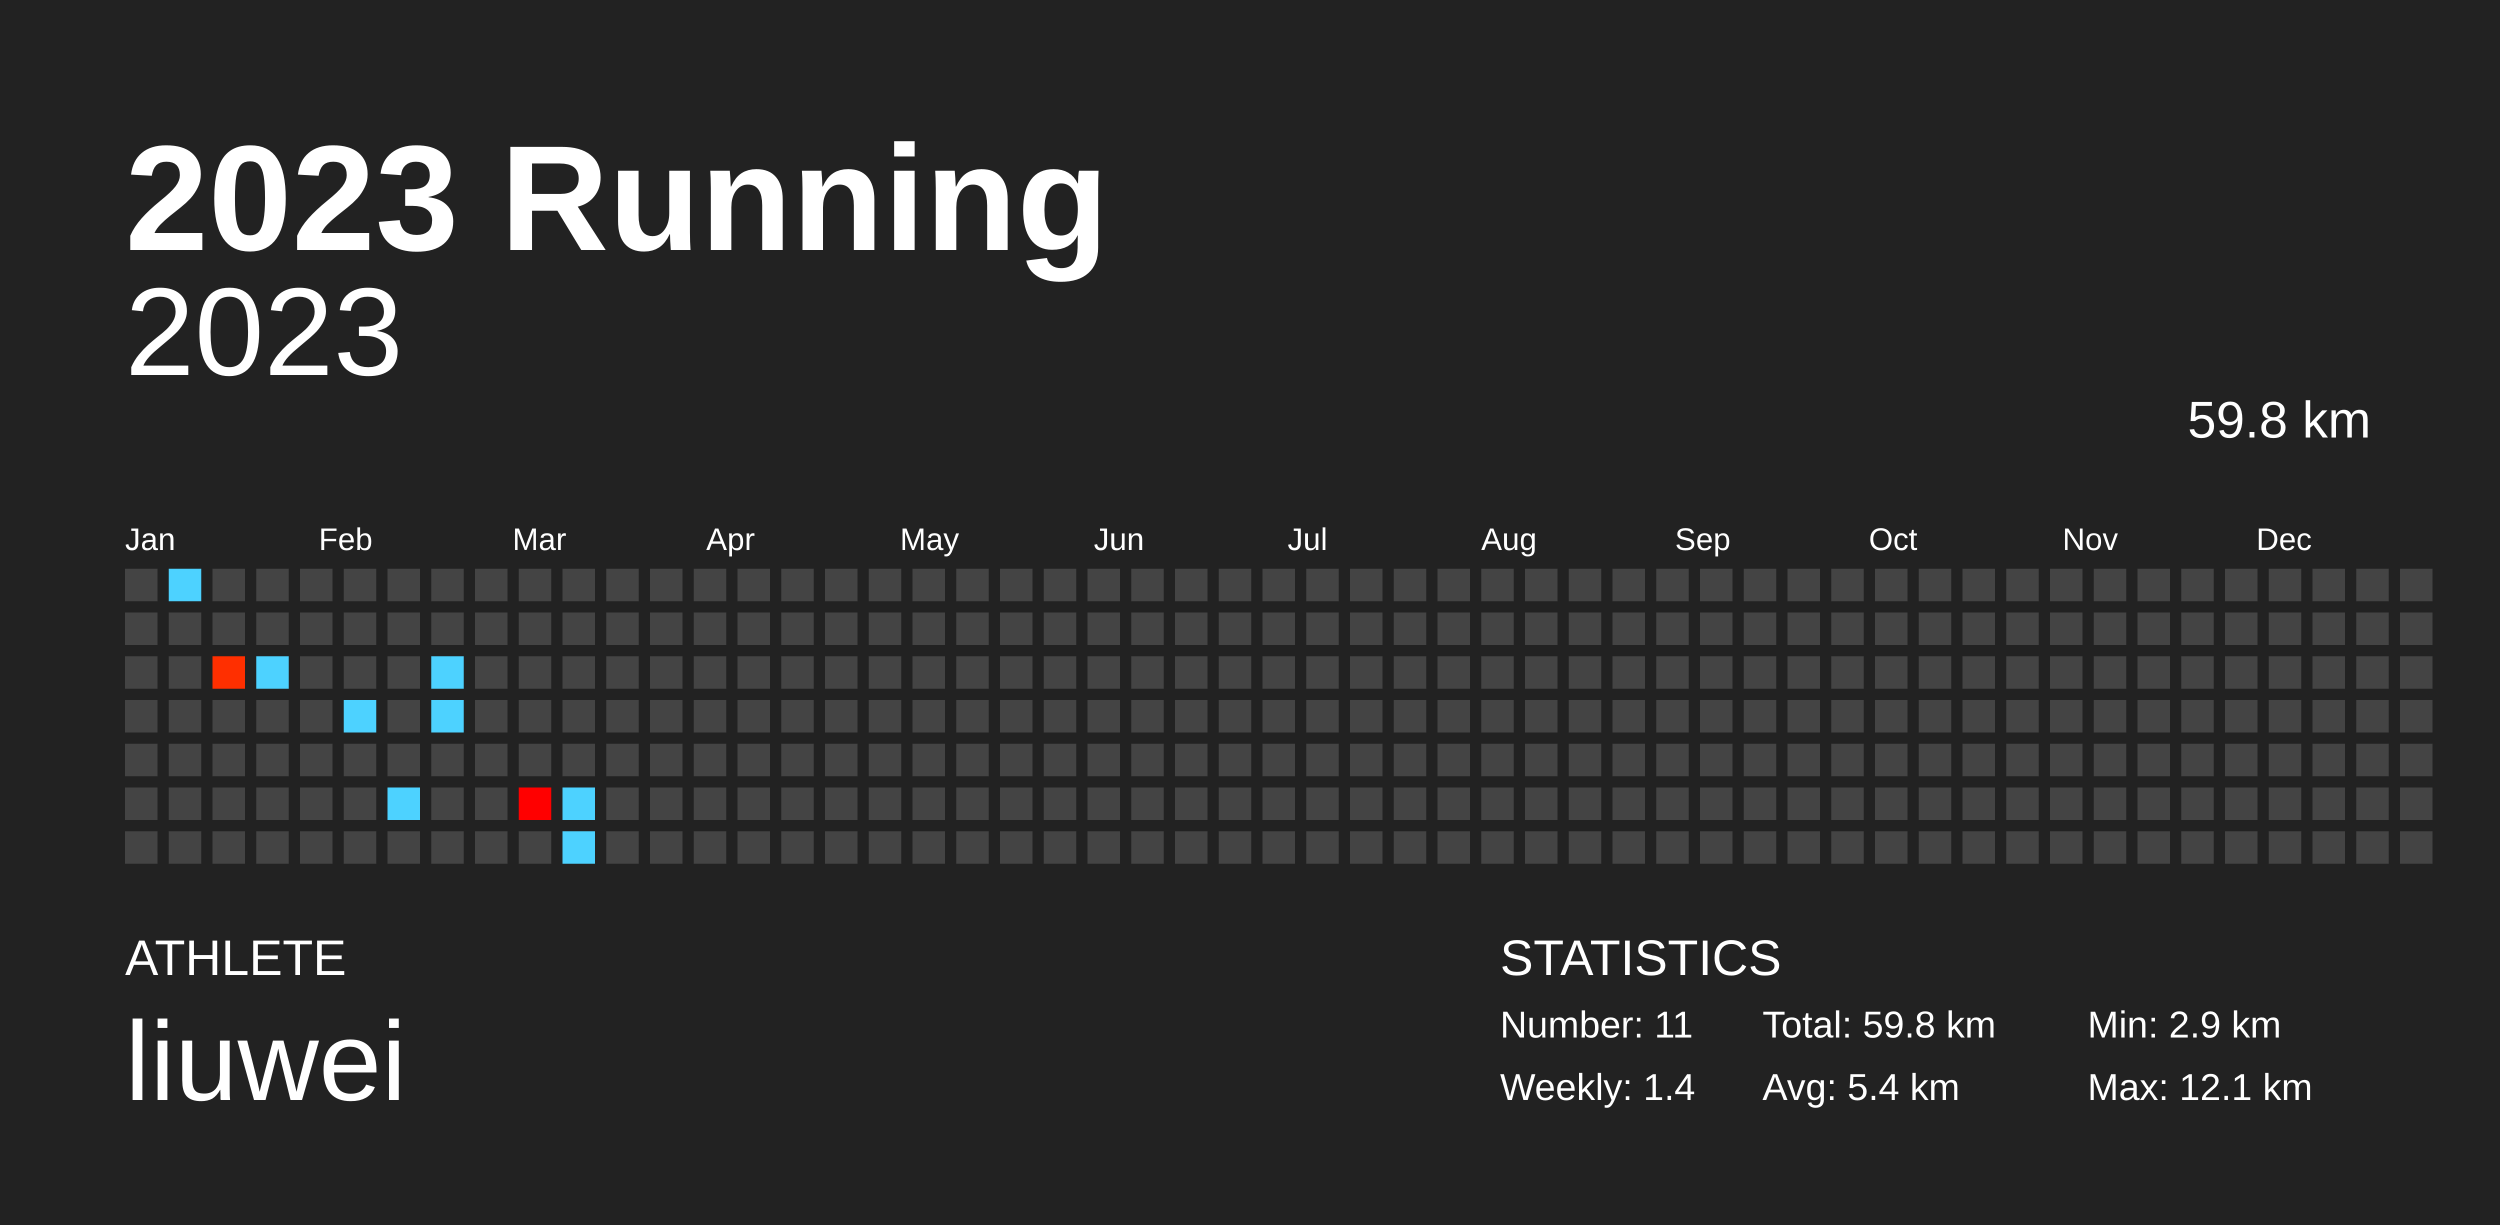
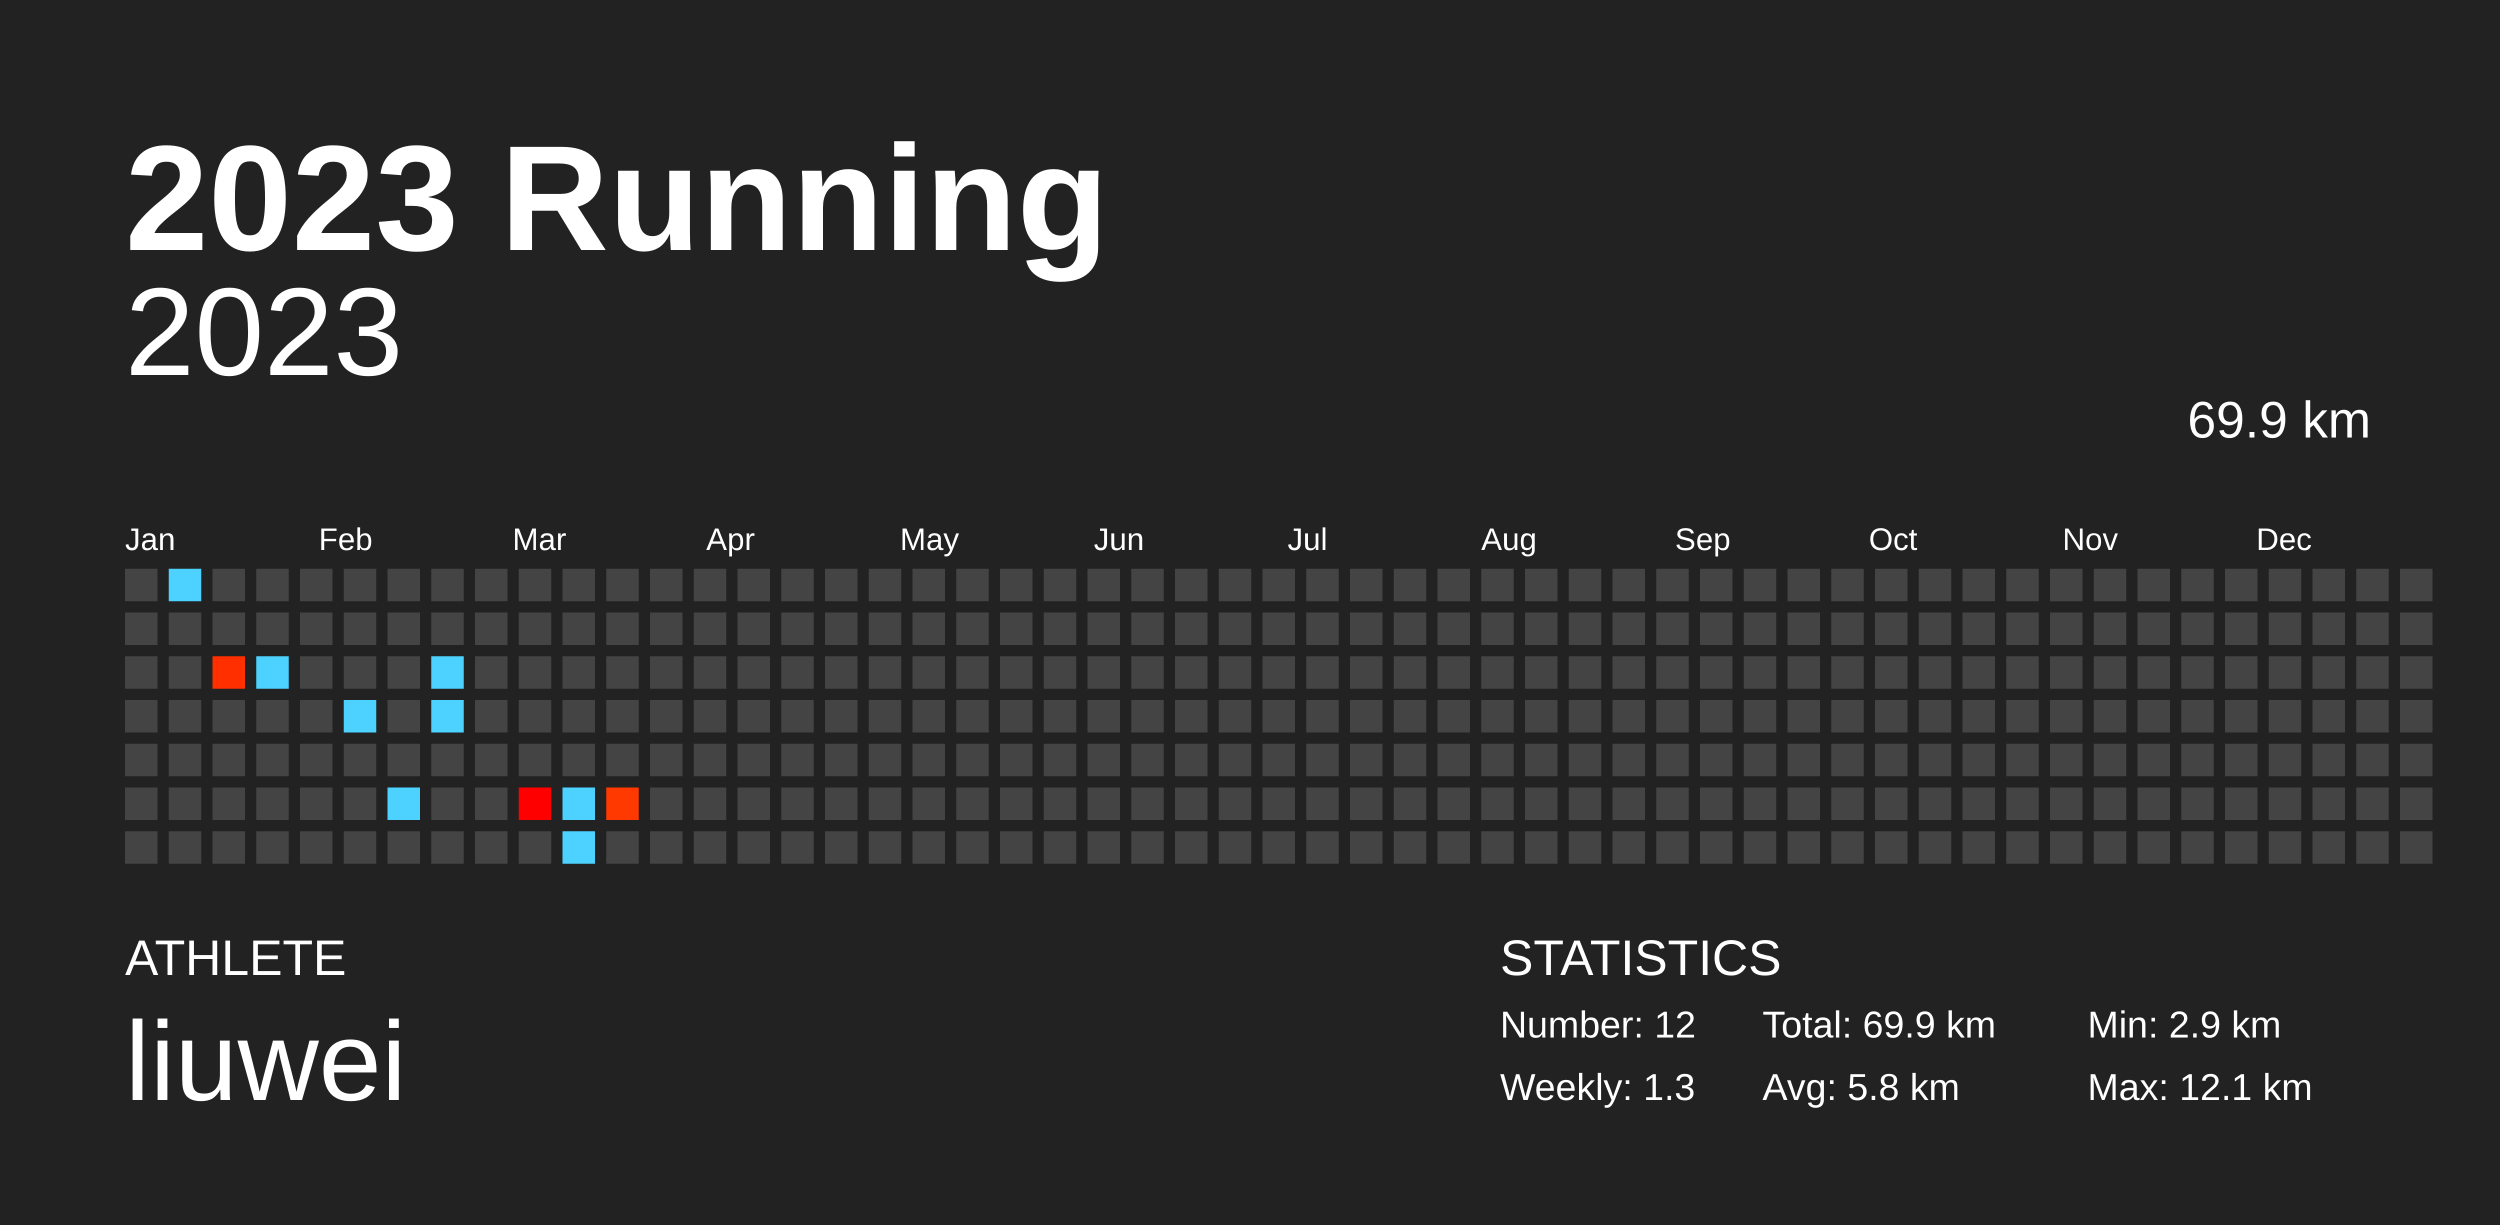
<svg xmlns="http://www.w3.org/2000/svg" baseProfile="full" height="98mm" version="1.1" viewBox="0,0,200,98" width="200mm">
  <defs />
  <rect fill="#222222" height="98" width="200" x="0" y="0" />
  <text fill="#FFFFFF" style="font-size:12px; font-family:Arial; font-weight:bold;" x="10" y="20">2023 Running</text>
  <text fill="#FFFFFF" style="font-size:4px; font-family:Arial" x="10" y="78">ATHLETE</text>
  <text fill="#FFFFFF" style="font-size:9px; font-family:Arial" x="10" y="88">liuwei</text>
  <text fill="#FFFFFF" style="font-size:4px; font-family:Arial" x="120" y="78">STATISTICS</text>
-   <text fill="#FFFFFF" style="font-size:3px; font-family:Arial" x="120" y="83">Number: 11</text>
-   <text fill="#FFFFFF" style="font-size:3px; font-family:Arial" x="120" y="88">Weekly: 1.4</text>
-   <text fill="#FFFFFF" style="font-size:3px; font-family:Arial" x="141" y="83">Total: 59.8 km</text>
-   <text fill="#FFFFFF" style="font-size:3px; font-family:Arial" x="141" y="88">Avg: 5.4 km</text>
+   <text fill="#FFFFFF" style="font-size:3px; font-family:Arial" x="120" y="83">Number: 12</text>
+   <text fill="#FFFFFF" style="font-size:3px; font-family:Arial" x="120" y="88">Weekly: 1.3</text>
+   <text fill="#FFFFFF" style="font-size:3px; font-family:Arial" x="141" y="83">Total: 69.9 km</text>
+   <text fill="#FFFFFF" style="font-size:3px; font-family:Arial" x="141" y="88">Avg: 5.8 km</text>
  <text fill="#FFFFFF" style="font-size:3px; font-family:Arial" x="167" y="83">Min: 2.9 km</text>
  <text fill="#FFFFFF" style="font-size:3px; font-family:Arial" x="167" y="88">Max: 12.1 km</text>
  <text alignment-baseline="hanging" fill="#FFFFFF" style="font-size:10.0px; font-family:Arial;" x="10" y="30">2023</text>
-   <text alignment-baseline="hanging" fill="#FFFFFF" style="font-size:4.125px; font-family:Arial;" x="175" y="35">59.8 km</text>
+   <text alignment-baseline="hanging" fill="#FFFFFF" style="font-size:4.125px; font-family:Arial;" x="175" y="35">69.9 km</text>
  <text fill="#FFFFFF" style="font-size:2.5px; font-family:Arial" x="10.0" y="44">Jan</text>
  <text fill="#FFFFFF" style="font-size:2.5px; font-family:Arial" x="25.5" y="44">Feb</text>
  <text fill="#FFFFFF" style="font-size:2.5px; font-family:Arial" x="41.0" y="44">Mar</text>
  <text fill="#FFFFFF" style="font-size:2.5px; font-family:Arial" x="56.5" y="44">Apr</text>
  <text fill="#FFFFFF" style="font-size:2.5px; font-family:Arial" x="72.0" y="44">May</text>
  <text fill="#FFFFFF" style="font-size:2.5px; font-family:Arial" x="87.5" y="44">Jun</text>
  <text fill="#FFFFFF" style="font-size:2.5px; font-family:Arial" x="103.0" y="44">Jul</text>
  <text fill="#FFFFFF" style="font-size:2.5px; font-family:Arial" x="118.5" y="44">Aug</text>
  <text fill="#FFFFFF" style="font-size:2.5px; font-family:Arial" x="134.0" y="44">Sep</text>
  <text fill="#FFFFFF" style="font-size:2.5px; font-family:Arial" x="149.5" y="44">Oct</text>
  <text fill="#FFFFFF" style="font-size:2.5px; font-family:Arial" x="165.0" y="44">Nov</text>
  <text fill="#FFFFFF" style="font-size:2.5px; font-family:Arial" x="180.5" y="44">Dec</text>
  <rect fill="#444444" height="2.6" width="2.6" x="10.0" y="45.5" />
  <rect fill="#444444" height="2.6" width="2.6" x="10.0" y="49.0" />
  <rect fill="#444444" height="2.6" width="2.6" x="10.0" y="52.5" />
  <rect fill="#444444" height="2.6" width="2.6" x="10.0" y="56.0" />
  <rect fill="#444444" height="2.6" width="2.6" x="10.0" y="59.5" />
  <rect fill="#444444" height="2.6" width="2.6" x="10.0" y="63.0" />
  <rect fill="#444444" height="2.6" width="2.6" x="10.0" y="66.5" />
  <rect fill="#4dd2ff" height="2.6" width="2.6" x="13.5" y="45.5" />
  <rect fill="#444444" height="2.6" width="2.6" x="13.5" y="49.0" />
  <rect fill="#444444" height="2.6" width="2.6" x="13.5" y="52.5" />
  <rect fill="#444444" height="2.6" width="2.6" x="13.5" y="56.0" />
  <rect fill="#444444" height="2.6" width="2.6" x="13.5" y="59.5" />
  <rect fill="#444444" height="2.6" width="2.6" x="13.5" y="63.0" />
  <rect fill="#444444" height="2.6" width="2.6" x="13.5" y="66.5" />
  <rect fill="#444444" height="2.6" width="2.6" x="17.0" y="45.5" />
  <rect fill="#444444" height="2.6" width="2.6" x="17.0" y="49.0" />
  <rect fill="#ff2f00" height="2.6" width="2.6" x="17.0" y="52.5" />
  <rect fill="#444444" height="2.6" width="2.6" x="17.0" y="56.0" />
  <rect fill="#444444" height="2.6" width="2.6" x="17.0" y="59.5" />
  <rect fill="#444444" height="2.6" width="2.6" x="17.0" y="63.0" />
  <rect fill="#444444" height="2.6" width="2.6" x="17.0" y="66.5" />
  <rect fill="#444444" height="2.6" width="2.6" x="20.5" y="45.5" />
  <rect fill="#444444" height="2.6" width="2.6" x="20.5" y="49.0" />
  <rect fill="#4dd2ff" height="2.6" width="2.6" x="20.5" y="52.5" />
  <rect fill="#444444" height="2.6" width="2.6" x="20.5" y="56.0" />
  <rect fill="#444444" height="2.6" width="2.6" x="20.5" y="59.5" />
  <rect fill="#444444" height="2.6" width="2.6" x="20.5" y="63.0" />
  <rect fill="#444444" height="2.6" width="2.6" x="20.5" y="66.5" />
  <rect fill="#444444" height="2.6" width="2.6" x="24.0" y="45.5" />
  <rect fill="#444444" height="2.6" width="2.6" x="24.0" y="49.0" />
  <rect fill="#444444" height="2.6" width="2.6" x="24.0" y="52.5" />
  <rect fill="#444444" height="2.6" width="2.6" x="24.0" y="56.0" />
  <rect fill="#444444" height="2.6" width="2.6" x="24.0" y="59.5" />
  <rect fill="#444444" height="2.6" width="2.6" x="24.0" y="63.0" />
  <rect fill="#444444" height="2.6" width="2.6" x="24.0" y="66.5" />
  <rect fill="#444444" height="2.6" width="2.6" x="27.5" y="45.5" />
  <rect fill="#444444" height="2.6" width="2.6" x="27.5" y="49.0" />
  <rect fill="#444444" height="2.6" width="2.6" x="27.5" y="52.5" />
  <rect fill="#4dd2ff" height="2.6" width="2.6" x="27.5" y="56.0" />
  <rect fill="#444444" height="2.6" width="2.6" x="27.5" y="59.5" />
  <rect fill="#444444" height="2.6" width="2.6" x="27.5" y="63.0" />
  <rect fill="#444444" height="2.6" width="2.6" x="27.5" y="66.5" />
  <rect fill="#444444" height="2.6" width="2.6" x="31.0" y="45.5" />
  <rect fill="#444444" height="2.6" width="2.6" x="31.0" y="49.0" />
  <rect fill="#444444" height="2.6" width="2.6" x="31.0" y="52.5" />
  <rect fill="#444444" height="2.6" width="2.6" x="31.0" y="56.0" />
  <rect fill="#444444" height="2.6" width="2.6" x="31.0" y="59.5" />
  <rect fill="#4dd2ff" height="2.6" width="2.6" x="31.0" y="63.0" />
  <rect fill="#444444" height="2.6" width="2.6" x="31.0" y="66.5" />
  <rect fill="#444444" height="2.6" width="2.6" x="34.5" y="45.5" />
  <rect fill="#444444" height="2.6" width="2.6" x="34.5" y="49.0" />
  <rect fill="#4dd2ff" height="2.6" width="2.6" x="34.5" y="52.5" />
  <rect fill="#4dd2ff" height="2.6" width="2.6" x="34.5" y="56.0" />
  <rect fill="#444444" height="2.6" width="2.6" x="34.5" y="59.5" />
  <rect fill="#444444" height="2.6" width="2.6" x="34.5" y="63.0" />
  <rect fill="#444444" height="2.6" width="2.6" x="34.5" y="66.5" />
  <rect fill="#444444" height="2.6" width="2.6" x="38.0" y="45.5" />
  <rect fill="#444444" height="2.6" width="2.6" x="38.0" y="49.0" />
  <rect fill="#444444" height="2.6" width="2.6" x="38.0" y="52.5" />
  <rect fill="#444444" height="2.6" width="2.6" x="38.0" y="56.0" />
  <rect fill="#444444" height="2.6" width="2.6" x="38.0" y="59.5" />
  <rect fill="#444444" height="2.6" width="2.6" x="38.0" y="63.0" />
  <rect fill="#444444" height="2.6" width="2.6" x="38.0" y="66.5" />
  <rect fill="#444444" height="2.6" width="2.6" x="41.5" y="45.5" />
  <rect fill="#444444" height="2.6" width="2.6" x="41.5" y="49.0" />
  <rect fill="#444444" height="2.6" width="2.6" x="41.5" y="52.5" />
  <rect fill="#444444" height="2.6" width="2.6" x="41.5" y="56.0" />
  <rect fill="#444444" height="2.6" width="2.6" x="41.5" y="59.5" />
  <rect fill="#ff0000" height="2.6" width="2.6" x="41.5" y="63.0" />
  <rect fill="#444444" height="2.6" width="2.6" x="41.5" y="66.5" />
  <rect fill="#444444" height="2.6" width="2.6" x="45.0" y="45.5" />
  <rect fill="#444444" height="2.6" width="2.6" x="45.0" y="49.0" />
  <rect fill="#444444" height="2.6" width="2.6" x="45.0" y="52.5" />
  <rect fill="#444444" height="2.6" width="2.6" x="45.0" y="56.0" />
  <rect fill="#444444" height="2.6" width="2.6" x="45.0" y="59.5" />
  <rect fill="#4dd2ff" height="2.6" width="2.6" x="45.0" y="63.0" />
  <rect fill="#4dd2ff" height="2.6" width="2.6" x="45.0" y="66.5" />
  <rect fill="#444444" height="2.6" width="2.6" x="48.5" y="45.5" />
  <rect fill="#444444" height="2.6" width="2.6" x="48.5" y="49.0" />
  <rect fill="#444444" height="2.6" width="2.6" x="48.5" y="52.5" />
  <rect fill="#444444" height="2.6" width="2.6" x="48.5" y="56.0" />
  <rect fill="#444444" height="2.6" width="2.6" x="48.5" y="59.5" />
-   <rect fill="#444444" height="2.6" width="2.6" x="48.5" y="63.0" />
+   <rect fill="#ff3900" height="2.6" width="2.6" x="48.5" y="63.0" />
  <rect fill="#444444" height="2.6" width="2.6" x="48.5" y="66.5" />
  <rect fill="#444444" height="2.6" width="2.6" x="52.0" y="45.5" />
  <rect fill="#444444" height="2.6" width="2.6" x="52.0" y="49.0" />
  <rect fill="#444444" height="2.6" width="2.6" x="52.0" y="52.5" />
  <rect fill="#444444" height="2.6" width="2.6" x="52.0" y="56.0" />
  <rect fill="#444444" height="2.6" width="2.6" x="52.0" y="59.5" />
  <rect fill="#444444" height="2.6" width="2.6" x="52.0" y="63.0" />
  <rect fill="#444444" height="2.6" width="2.6" x="52.0" y="66.5" />
  <rect fill="#444444" height="2.6" width="2.6" x="55.5" y="45.5" />
  <rect fill="#444444" height="2.6" width="2.6" x="55.5" y="49.0" />
  <rect fill="#444444" height="2.6" width="2.6" x="55.5" y="52.5" />
  <rect fill="#444444" height="2.6" width="2.6" x="55.5" y="56.0" />
  <rect fill="#444444" height="2.6" width="2.6" x="55.5" y="59.5" />
  <rect fill="#444444" height="2.6" width="2.6" x="55.5" y="63.0" />
  <rect fill="#444444" height="2.6" width="2.6" x="55.5" y="66.5" />
  <rect fill="#444444" height="2.6" width="2.6" x="59.0" y="45.5" />
  <rect fill="#444444" height="2.6" width="2.6" x="59.0" y="49.0" />
  <rect fill="#444444" height="2.6" width="2.6" x="59.0" y="52.5" />
  <rect fill="#444444" height="2.6" width="2.6" x="59.0" y="56.0" />
  <rect fill="#444444" height="2.6" width="2.6" x="59.0" y="59.5" />
  <rect fill="#444444" height="2.6" width="2.6" x="59.0" y="63.0" />
  <rect fill="#444444" height="2.6" width="2.6" x="59.0" y="66.5" />
  <rect fill="#444444" height="2.6" width="2.6" x="62.5" y="45.5" />
  <rect fill="#444444" height="2.6" width="2.6" x="62.5" y="49.0" />
  <rect fill="#444444" height="2.6" width="2.6" x="62.5" y="52.5" />
  <rect fill="#444444" height="2.6" width="2.6" x="62.5" y="56.0" />
  <rect fill="#444444" height="2.6" width="2.6" x="62.5" y="59.5" />
  <rect fill="#444444" height="2.6" width="2.6" x="62.5" y="63.0" />
  <rect fill="#444444" height="2.6" width="2.6" x="62.5" y="66.5" />
  <rect fill="#444444" height="2.6" width="2.6" x="66.0" y="45.5" />
  <rect fill="#444444" height="2.6" width="2.6" x="66.0" y="49.0" />
  <rect fill="#444444" height="2.6" width="2.6" x="66.0" y="52.5" />
  <rect fill="#444444" height="2.6" width="2.6" x="66.0" y="56.0" />
  <rect fill="#444444" height="2.6" width="2.6" x="66.0" y="59.5" />
  <rect fill="#444444" height="2.6" width="2.6" x="66.0" y="63.0" />
  <rect fill="#444444" height="2.6" width="2.6" x="66.0" y="66.5" />
  <rect fill="#444444" height="2.6" width="2.6" x="69.5" y="45.5" />
  <rect fill="#444444" height="2.6" width="2.6" x="69.5" y="49.0" />
  <rect fill="#444444" height="2.6" width="2.6" x="69.5" y="52.5" />
  <rect fill="#444444" height="2.6" width="2.6" x="69.5" y="56.0" />
  <rect fill="#444444" height="2.6" width="2.6" x="69.5" y="59.5" />
  <rect fill="#444444" height="2.6" width="2.6" x="69.5" y="63.0" />
  <rect fill="#444444" height="2.6" width="2.6" x="69.5" y="66.5" />
  <rect fill="#444444" height="2.6" width="2.6" x="73.0" y="45.5" />
  <rect fill="#444444" height="2.6" width="2.6" x="73.0" y="49.0" />
  <rect fill="#444444" height="2.6" width="2.6" x="73.0" y="52.5" />
  <rect fill="#444444" height="2.6" width="2.6" x="73.0" y="56.0" />
  <rect fill="#444444" height="2.6" width="2.6" x="73.0" y="59.5" />
  <rect fill="#444444" height="2.6" width="2.6" x="73.0" y="63.0" />
  <rect fill="#444444" height="2.6" width="2.6" x="73.0" y="66.5" />
  <rect fill="#444444" height="2.6" width="2.6" x="76.5" y="45.5" />
  <rect fill="#444444" height="2.6" width="2.6" x="76.5" y="49.0" />
  <rect fill="#444444" height="2.6" width="2.6" x="76.5" y="52.5" />
  <rect fill="#444444" height="2.6" width="2.6" x="76.5" y="56.0" />
  <rect fill="#444444" height="2.6" width="2.6" x="76.5" y="59.5" />
  <rect fill="#444444" height="2.6" width="2.6" x="76.5" y="63.0" />
  <rect fill="#444444" height="2.6" width="2.6" x="76.5" y="66.5" />
  <rect fill="#444444" height="2.6" width="2.6" x="80.0" y="45.5" />
  <rect fill="#444444" height="2.6" width="2.6" x="80.0" y="49.0" />
  <rect fill="#444444" height="2.6" width="2.6" x="80.0" y="52.5" />
  <rect fill="#444444" height="2.6" width="2.6" x="80.0" y="56.0" />
  <rect fill="#444444" height="2.6" width="2.6" x="80.0" y="59.5" />
  <rect fill="#444444" height="2.6" width="2.6" x="80.0" y="63.0" />
  <rect fill="#444444" height="2.6" width="2.6" x="80.0" y="66.5" />
  <rect fill="#444444" height="2.6" width="2.6" x="83.5" y="45.5" />
  <rect fill="#444444" height="2.6" width="2.6" x="83.5" y="49.0" />
  <rect fill="#444444" height="2.6" width="2.6" x="83.5" y="52.5" />
  <rect fill="#444444" height="2.6" width="2.6" x="83.5" y="56.0" />
  <rect fill="#444444" height="2.6" width="2.6" x="83.5" y="59.5" />
  <rect fill="#444444" height="2.6" width="2.6" x="83.5" y="63.0" />
  <rect fill="#444444" height="2.6" width="2.6" x="83.5" y="66.5" />
  <rect fill="#444444" height="2.6" width="2.6" x="87.0" y="45.5" />
  <rect fill="#444444" height="2.6" width="2.6" x="87.0" y="49.0" />
  <rect fill="#444444" height="2.6" width="2.6" x="87.0" y="52.5" />
  <rect fill="#444444" height="2.6" width="2.6" x="87.0" y="56.0" />
  <rect fill="#444444" height="2.6" width="2.6" x="87.0" y="59.5" />
  <rect fill="#444444" height="2.6" width="2.6" x="87.0" y="63.0" />
  <rect fill="#444444" height="2.6" width="2.6" x="87.0" y="66.5" />
  <rect fill="#444444" height="2.6" width="2.6" x="90.5" y="45.5" />
  <rect fill="#444444" height="2.6" width="2.6" x="90.5" y="49.0" />
  <rect fill="#444444" height="2.6" width="2.6" x="90.5" y="52.5" />
  <rect fill="#444444" height="2.6" width="2.6" x="90.5" y="56.0" />
  <rect fill="#444444" height="2.6" width="2.6" x="90.5" y="59.5" />
  <rect fill="#444444" height="2.6" width="2.6" x="90.5" y="63.0" />
  <rect fill="#444444" height="2.6" width="2.6" x="90.5" y="66.5" />
  <rect fill="#444444" height="2.6" width="2.6" x="94.0" y="45.5" />
  <rect fill="#444444" height="2.6" width="2.6" x="94.0" y="49.0" />
  <rect fill="#444444" height="2.6" width="2.6" x="94.0" y="52.5" />
  <rect fill="#444444" height="2.6" width="2.6" x="94.0" y="56.0" />
  <rect fill="#444444" height="2.6" width="2.6" x="94.0" y="59.5" />
  <rect fill="#444444" height="2.6" width="2.6" x="94.0" y="63.0" />
  <rect fill="#444444" height="2.6" width="2.6" x="94.0" y="66.5" />
  <rect fill="#444444" height="2.6" width="2.6" x="97.5" y="45.5" />
  <rect fill="#444444" height="2.6" width="2.6" x="97.5" y="49.0" />
  <rect fill="#444444" height="2.6" width="2.6" x="97.5" y="52.5" />
  <rect fill="#444444" height="2.6" width="2.6" x="97.5" y="56.0" />
  <rect fill="#444444" height="2.6" width="2.6" x="97.5" y="59.5" />
  <rect fill="#444444" height="2.6" width="2.6" x="97.5" y="63.0" />
  <rect fill="#444444" height="2.6" width="2.6" x="97.5" y="66.5" />
  <rect fill="#444444" height="2.6" width="2.6" x="101.0" y="45.5" />
  <rect fill="#444444" height="2.6" width="2.6" x="101.0" y="49.0" />
  <rect fill="#444444" height="2.6" width="2.6" x="101.0" y="52.5" />
  <rect fill="#444444" height="2.6" width="2.6" x="101.0" y="56.0" />
  <rect fill="#444444" height="2.6" width="2.6" x="101.0" y="59.5" />
  <rect fill="#444444" height="2.6" width="2.6" x="101.0" y="63.0" />
  <rect fill="#444444" height="2.6" width="2.6" x="101.0" y="66.5" />
  <rect fill="#444444" height="2.6" width="2.6" x="104.5" y="45.5" />
  <rect fill="#444444" height="2.6" width="2.6" x="104.5" y="49.0" />
  <rect fill="#444444" height="2.6" width="2.6" x="104.5" y="52.5" />
  <rect fill="#444444" height="2.6" width="2.6" x="104.5" y="56.0" />
  <rect fill="#444444" height="2.6" width="2.6" x="104.5" y="59.5" />
  <rect fill="#444444" height="2.6" width="2.6" x="104.5" y="63.0" />
  <rect fill="#444444" height="2.6" width="2.6" x="104.5" y="66.5" />
  <rect fill="#444444" height="2.6" width="2.6" x="108.0" y="45.5" />
  <rect fill="#444444" height="2.6" width="2.6" x="108.0" y="49.0" />
  <rect fill="#444444" height="2.6" width="2.6" x="108.0" y="52.5" />
  <rect fill="#444444" height="2.6" width="2.6" x="108.0" y="56.0" />
  <rect fill="#444444" height="2.6" width="2.6" x="108.0" y="59.5" />
  <rect fill="#444444" height="2.6" width="2.6" x="108.0" y="63.0" />
  <rect fill="#444444" height="2.6" width="2.6" x="108.0" y="66.5" />
  <rect fill="#444444" height="2.6" width="2.6" x="111.5" y="45.5" />
  <rect fill="#444444" height="2.6" width="2.6" x="111.5" y="49.0" />
  <rect fill="#444444" height="2.6" width="2.6" x="111.5" y="52.5" />
  <rect fill="#444444" height="2.6" width="2.6" x="111.5" y="56.0" />
  <rect fill="#444444" height="2.6" width="2.6" x="111.5" y="59.5" />
  <rect fill="#444444" height="2.6" width="2.6" x="111.5" y="63.0" />
  <rect fill="#444444" height="2.6" width="2.6" x="111.5" y="66.5" />
  <rect fill="#444444" height="2.6" width="2.6" x="115.0" y="45.5" />
  <rect fill="#444444" height="2.6" width="2.6" x="115.0" y="49.0" />
  <rect fill="#444444" height="2.6" width="2.6" x="115.0" y="52.5" />
  <rect fill="#444444" height="2.6" width="2.6" x="115.0" y="56.0" />
  <rect fill="#444444" height="2.6" width="2.6" x="115.0" y="59.5" />
  <rect fill="#444444" height="2.6" width="2.6" x="115.0" y="63.0" />
  <rect fill="#444444" height="2.6" width="2.6" x="115.0" y="66.5" />
  <rect fill="#444444" height="2.6" width="2.6" x="118.5" y="45.5" />
  <rect fill="#444444" height="2.6" width="2.6" x="118.5" y="49.0" />
  <rect fill="#444444" height="2.6" width="2.6" x="118.5" y="52.5" />
  <rect fill="#444444" height="2.6" width="2.6" x="118.5" y="56.0" />
  <rect fill="#444444" height="2.6" width="2.6" x="118.5" y="59.5" />
  <rect fill="#444444" height="2.6" width="2.6" x="118.5" y="63.0" />
  <rect fill="#444444" height="2.6" width="2.6" x="118.5" y="66.5" />
  <rect fill="#444444" height="2.6" width="2.6" x="122.0" y="45.5" />
  <rect fill="#444444" height="2.6" width="2.6" x="122.0" y="49.0" />
  <rect fill="#444444" height="2.6" width="2.6" x="122.0" y="52.5" />
  <rect fill="#444444" height="2.6" width="2.6" x="122.0" y="56.0" />
  <rect fill="#444444" height="2.6" width="2.6" x="122.0" y="59.5" />
  <rect fill="#444444" height="2.6" width="2.6" x="122.0" y="63.0" />
  <rect fill="#444444" height="2.6" width="2.6" x="122.0" y="66.5" />
  <rect fill="#444444" height="2.6" width="2.6" x="125.5" y="45.5" />
  <rect fill="#444444" height="2.6" width="2.6" x="125.5" y="49.0" />
  <rect fill="#444444" height="2.6" width="2.6" x="125.5" y="52.5" />
  <rect fill="#444444" height="2.6" width="2.6" x="125.5" y="56.0" />
  <rect fill="#444444" height="2.6" width="2.6" x="125.5" y="59.5" />
  <rect fill="#444444" height="2.6" width="2.6" x="125.5" y="63.0" />
  <rect fill="#444444" height="2.6" width="2.6" x="125.5" y="66.5" />
  <rect fill="#444444" height="2.6" width="2.6" x="129.0" y="45.5" />
  <rect fill="#444444" height="2.6" width="2.6" x="129.0" y="49.0" />
  <rect fill="#444444" height="2.6" width="2.6" x="129.0" y="52.5" />
  <rect fill="#444444" height="2.6" width="2.6" x="129.0" y="56.0" />
  <rect fill="#444444" height="2.6" width="2.6" x="129.0" y="59.5" />
  <rect fill="#444444" height="2.6" width="2.6" x="129.0" y="63.0" />
  <rect fill="#444444" height="2.6" width="2.6" x="129.0" y="66.5" />
  <rect fill="#444444" height="2.6" width="2.6" x="132.5" y="45.5" />
  <rect fill="#444444" height="2.6" width="2.6" x="132.5" y="49.0" />
  <rect fill="#444444" height="2.6" width="2.6" x="132.5" y="52.5" />
  <rect fill="#444444" height="2.6" width="2.6" x="132.5" y="56.0" />
  <rect fill="#444444" height="2.6" width="2.6" x="132.5" y="59.5" />
  <rect fill="#444444" height="2.6" width="2.6" x="132.5" y="63.0" />
  <rect fill="#444444" height="2.6" width="2.6" x="132.5" y="66.5" />
  <rect fill="#444444" height="2.6" width="2.6" x="136.0" y="45.5" />
  <rect fill="#444444" height="2.6" width="2.6" x="136.0" y="49.0" />
  <rect fill="#444444" height="2.6" width="2.6" x="136.0" y="52.5" />
  <rect fill="#444444" height="2.6" width="2.6" x="136.0" y="56.0" />
  <rect fill="#444444" height="2.6" width="2.6" x="136.0" y="59.5" />
  <rect fill="#444444" height="2.6" width="2.6" x="136.0" y="63.0" />
  <rect fill="#444444" height="2.6" width="2.6" x="136.0" y="66.5" />
  <rect fill="#444444" height="2.6" width="2.6" x="139.5" y="45.5" />
  <rect fill="#444444" height="2.6" width="2.6" x="139.5" y="49.0" />
  <rect fill="#444444" height="2.6" width="2.6" x="139.5" y="52.5" />
  <rect fill="#444444" height="2.6" width="2.6" x="139.5" y="56.0" />
  <rect fill="#444444" height="2.6" width="2.6" x="139.5" y="59.5" />
  <rect fill="#444444" height="2.6" width="2.6" x="139.5" y="63.0" />
  <rect fill="#444444" height="2.6" width="2.6" x="139.5" y="66.5" />
  <rect fill="#444444" height="2.6" width="2.6" x="143.0" y="45.5" />
  <rect fill="#444444" height="2.6" width="2.6" x="143.0" y="49.0" />
  <rect fill="#444444" height="2.6" width="2.6" x="143.0" y="52.5" />
  <rect fill="#444444" height="2.6" width="2.6" x="143.0" y="56.0" />
  <rect fill="#444444" height="2.6" width="2.6" x="143.0" y="59.5" />
  <rect fill="#444444" height="2.6" width="2.6" x="143.0" y="63.0" />
  <rect fill="#444444" height="2.6" width="2.6" x="143.0" y="66.5" />
  <rect fill="#444444" height="2.6" width="2.6" x="146.5" y="45.5" />
  <rect fill="#444444" height="2.6" width="2.6" x="146.5" y="49.0" />
  <rect fill="#444444" height="2.6" width="2.6" x="146.5" y="52.5" />
  <rect fill="#444444" height="2.6" width="2.6" x="146.5" y="56.0" />
  <rect fill="#444444" height="2.6" width="2.6" x="146.5" y="59.5" />
  <rect fill="#444444" height="2.6" width="2.6" x="146.5" y="63.0" />
  <rect fill="#444444" height="2.6" width="2.6" x="146.5" y="66.5" />
  <rect fill="#444444" height="2.6" width="2.6" x="150.0" y="45.5" />
  <rect fill="#444444" height="2.6" width="2.6" x="150.0" y="49.0" />
  <rect fill="#444444" height="2.6" width="2.6" x="150.0" y="52.5" />
  <rect fill="#444444" height="2.6" width="2.6" x="150.0" y="56.0" />
  <rect fill="#444444" height="2.6" width="2.6" x="150.0" y="59.5" />
  <rect fill="#444444" height="2.6" width="2.6" x="150.0" y="63.0" />
  <rect fill="#444444" height="2.6" width="2.6" x="150.0" y="66.5" />
  <rect fill="#444444" height="2.6" width="2.6" x="153.5" y="45.5" />
  <rect fill="#444444" height="2.6" width="2.6" x="153.5" y="49.0" />
  <rect fill="#444444" height="2.6" width="2.6" x="153.5" y="52.5" />
  <rect fill="#444444" height="2.6" width="2.6" x="153.5" y="56.0" />
  <rect fill="#444444" height="2.6" width="2.6" x="153.5" y="59.5" />
  <rect fill="#444444" height="2.6" width="2.6" x="153.5" y="63.0" />
  <rect fill="#444444" height="2.6" width="2.6" x="153.5" y="66.5" />
  <rect fill="#444444" height="2.6" width="2.6" x="157.0" y="45.5" />
  <rect fill="#444444" height="2.6" width="2.6" x="157.0" y="49.0" />
  <rect fill="#444444" height="2.6" width="2.6" x="157.0" y="52.5" />
  <rect fill="#444444" height="2.6" width="2.6" x="157.0" y="56.0" />
  <rect fill="#444444" height="2.6" width="2.6" x="157.0" y="59.5" />
  <rect fill="#444444" height="2.6" width="2.6" x="157.0" y="63.0" />
  <rect fill="#444444" height="2.6" width="2.6" x="157.0" y="66.5" />
  <rect fill="#444444" height="2.6" width="2.6" x="160.5" y="45.5" />
  <rect fill="#444444" height="2.6" width="2.6" x="160.5" y="49.0" />
  <rect fill="#444444" height="2.6" width="2.6" x="160.5" y="52.5" />
  <rect fill="#444444" height="2.6" width="2.6" x="160.5" y="56.0" />
  <rect fill="#444444" height="2.6" width="2.6" x="160.5" y="59.5" />
  <rect fill="#444444" height="2.6" width="2.6" x="160.5" y="63.0" />
  <rect fill="#444444" height="2.6" width="2.6" x="160.5" y="66.5" />
  <rect fill="#444444" height="2.6" width="2.6" x="164.0" y="45.5" />
  <rect fill="#444444" height="2.6" width="2.6" x="164.0" y="49.0" />
  <rect fill="#444444" height="2.6" width="2.6" x="164.0" y="52.5" />
  <rect fill="#444444" height="2.6" width="2.6" x="164.0" y="56.0" />
  <rect fill="#444444" height="2.6" width="2.6" x="164.0" y="59.5" />
  <rect fill="#444444" height="2.6" width="2.6" x="164.0" y="63.0" />
  <rect fill="#444444" height="2.6" width="2.6" x="164.0" y="66.5" />
  <rect fill="#444444" height="2.6" width="2.6" x="167.5" y="45.5" />
  <rect fill="#444444" height="2.6" width="2.6" x="167.5" y="49.0" />
  <rect fill="#444444" height="2.6" width="2.6" x="167.5" y="52.5" />
  <rect fill="#444444" height="2.6" width="2.6" x="167.5" y="56.0" />
  <rect fill="#444444" height="2.6" width="2.6" x="167.5" y="59.5" />
  <rect fill="#444444" height="2.6" width="2.6" x="167.5" y="63.0" />
  <rect fill="#444444" height="2.6" width="2.6" x="167.5" y="66.5" />
  <rect fill="#444444" height="2.6" width="2.6" x="171.0" y="45.5" />
  <rect fill="#444444" height="2.6" width="2.6" x="171.0" y="49.0" />
  <rect fill="#444444" height="2.6" width="2.6" x="171.0" y="52.5" />
  <rect fill="#444444" height="2.6" width="2.6" x="171.0" y="56.0" />
  <rect fill="#444444" height="2.6" width="2.6" x="171.0" y="59.5" />
  <rect fill="#444444" height="2.6" width="2.6" x="171.0" y="63.0" />
  <rect fill="#444444" height="2.6" width="2.6" x="171.0" y="66.5" />
  <rect fill="#444444" height="2.6" width="2.6" x="174.5" y="45.5" />
  <rect fill="#444444" height="2.6" width="2.6" x="174.5" y="49.0" />
  <rect fill="#444444" height="2.6" width="2.6" x="174.5" y="52.5" />
  <rect fill="#444444" height="2.6" width="2.6" x="174.5" y="56.0" />
  <rect fill="#444444" height="2.6" width="2.6" x="174.5" y="59.5" />
  <rect fill="#444444" height="2.6" width="2.6" x="174.5" y="63.0" />
  <rect fill="#444444" height="2.6" width="2.6" x="174.5" y="66.5" />
  <rect fill="#444444" height="2.6" width="2.6" x="178.0" y="45.5" />
  <rect fill="#444444" height="2.6" width="2.6" x="178.0" y="49.0" />
  <rect fill="#444444" height="2.6" width="2.6" x="178.0" y="52.5" />
  <rect fill="#444444" height="2.6" width="2.6" x="178.0" y="56.0" />
  <rect fill="#444444" height="2.6" width="2.6" x="178.0" y="59.5" />
  <rect fill="#444444" height="2.6" width="2.6" x="178.0" y="63.0" />
  <rect fill="#444444" height="2.6" width="2.6" x="178.0" y="66.5" />
  <rect fill="#444444" height="2.6" width="2.6" x="181.5" y="45.5" />
  <rect fill="#444444" height="2.6" width="2.6" x="181.5" y="49.0" />
  <rect fill="#444444" height="2.6" width="2.6" x="181.5" y="52.5" />
  <rect fill="#444444" height="2.6" width="2.6" x="181.5" y="56.0" />
  <rect fill="#444444" height="2.6" width="2.6" x="181.5" y="59.5" />
  <rect fill="#444444" height="2.6" width="2.6" x="181.5" y="63.0" />
  <rect fill="#444444" height="2.6" width="2.6" x="181.5" y="66.5" />
  <rect fill="#444444" height="2.6" width="2.6" x="185.0" y="45.5" />
  <rect fill="#444444" height="2.6" width="2.6" x="185.0" y="49.0" />
  <rect fill="#444444" height="2.6" width="2.6" x="185.0" y="52.5" />
  <rect fill="#444444" height="2.6" width="2.6" x="185.0" y="56.0" />
  <rect fill="#444444" height="2.6" width="2.6" x="185.0" y="59.5" />
  <rect fill="#444444" height="2.6" width="2.6" x="185.0" y="63.0" />
  <rect fill="#444444" height="2.6" width="2.6" x="185.0" y="66.5" />
  <rect fill="#444444" height="2.6" width="2.6" x="188.5" y="45.5" />
  <rect fill="#444444" height="2.6" width="2.6" x="188.5" y="49.0" />
  <rect fill="#444444" height="2.6" width="2.6" x="188.5" y="52.5" />
  <rect fill="#444444" height="2.6" width="2.6" x="188.5" y="56.0" />
  <rect fill="#444444" height="2.6" width="2.6" x="188.5" y="59.5" />
  <rect fill="#444444" height="2.6" width="2.6" x="188.5" y="63.0" />
  <rect fill="#444444" height="2.6" width="2.6" x="188.5" y="66.5" />
  <rect fill="#444444" height="2.6" width="2.6" x="192.0" y="45.5" />
  <rect fill="#444444" height="2.6" width="2.6" x="192.0" y="49.0" />
  <rect fill="#444444" height="2.6" width="2.6" x="192.0" y="52.5" />
  <rect fill="#444444" height="2.6" width="2.6" x="192.0" y="56.0" />
  <rect fill="#444444" height="2.6" width="2.6" x="192.0" y="59.5" />
  <rect fill="#444444" height="2.6" width="2.6" x="192.0" y="63.0" />
  <rect fill="#444444" height="2.6" width="2.6" x="192.0" y="66.5" />
</svg>
